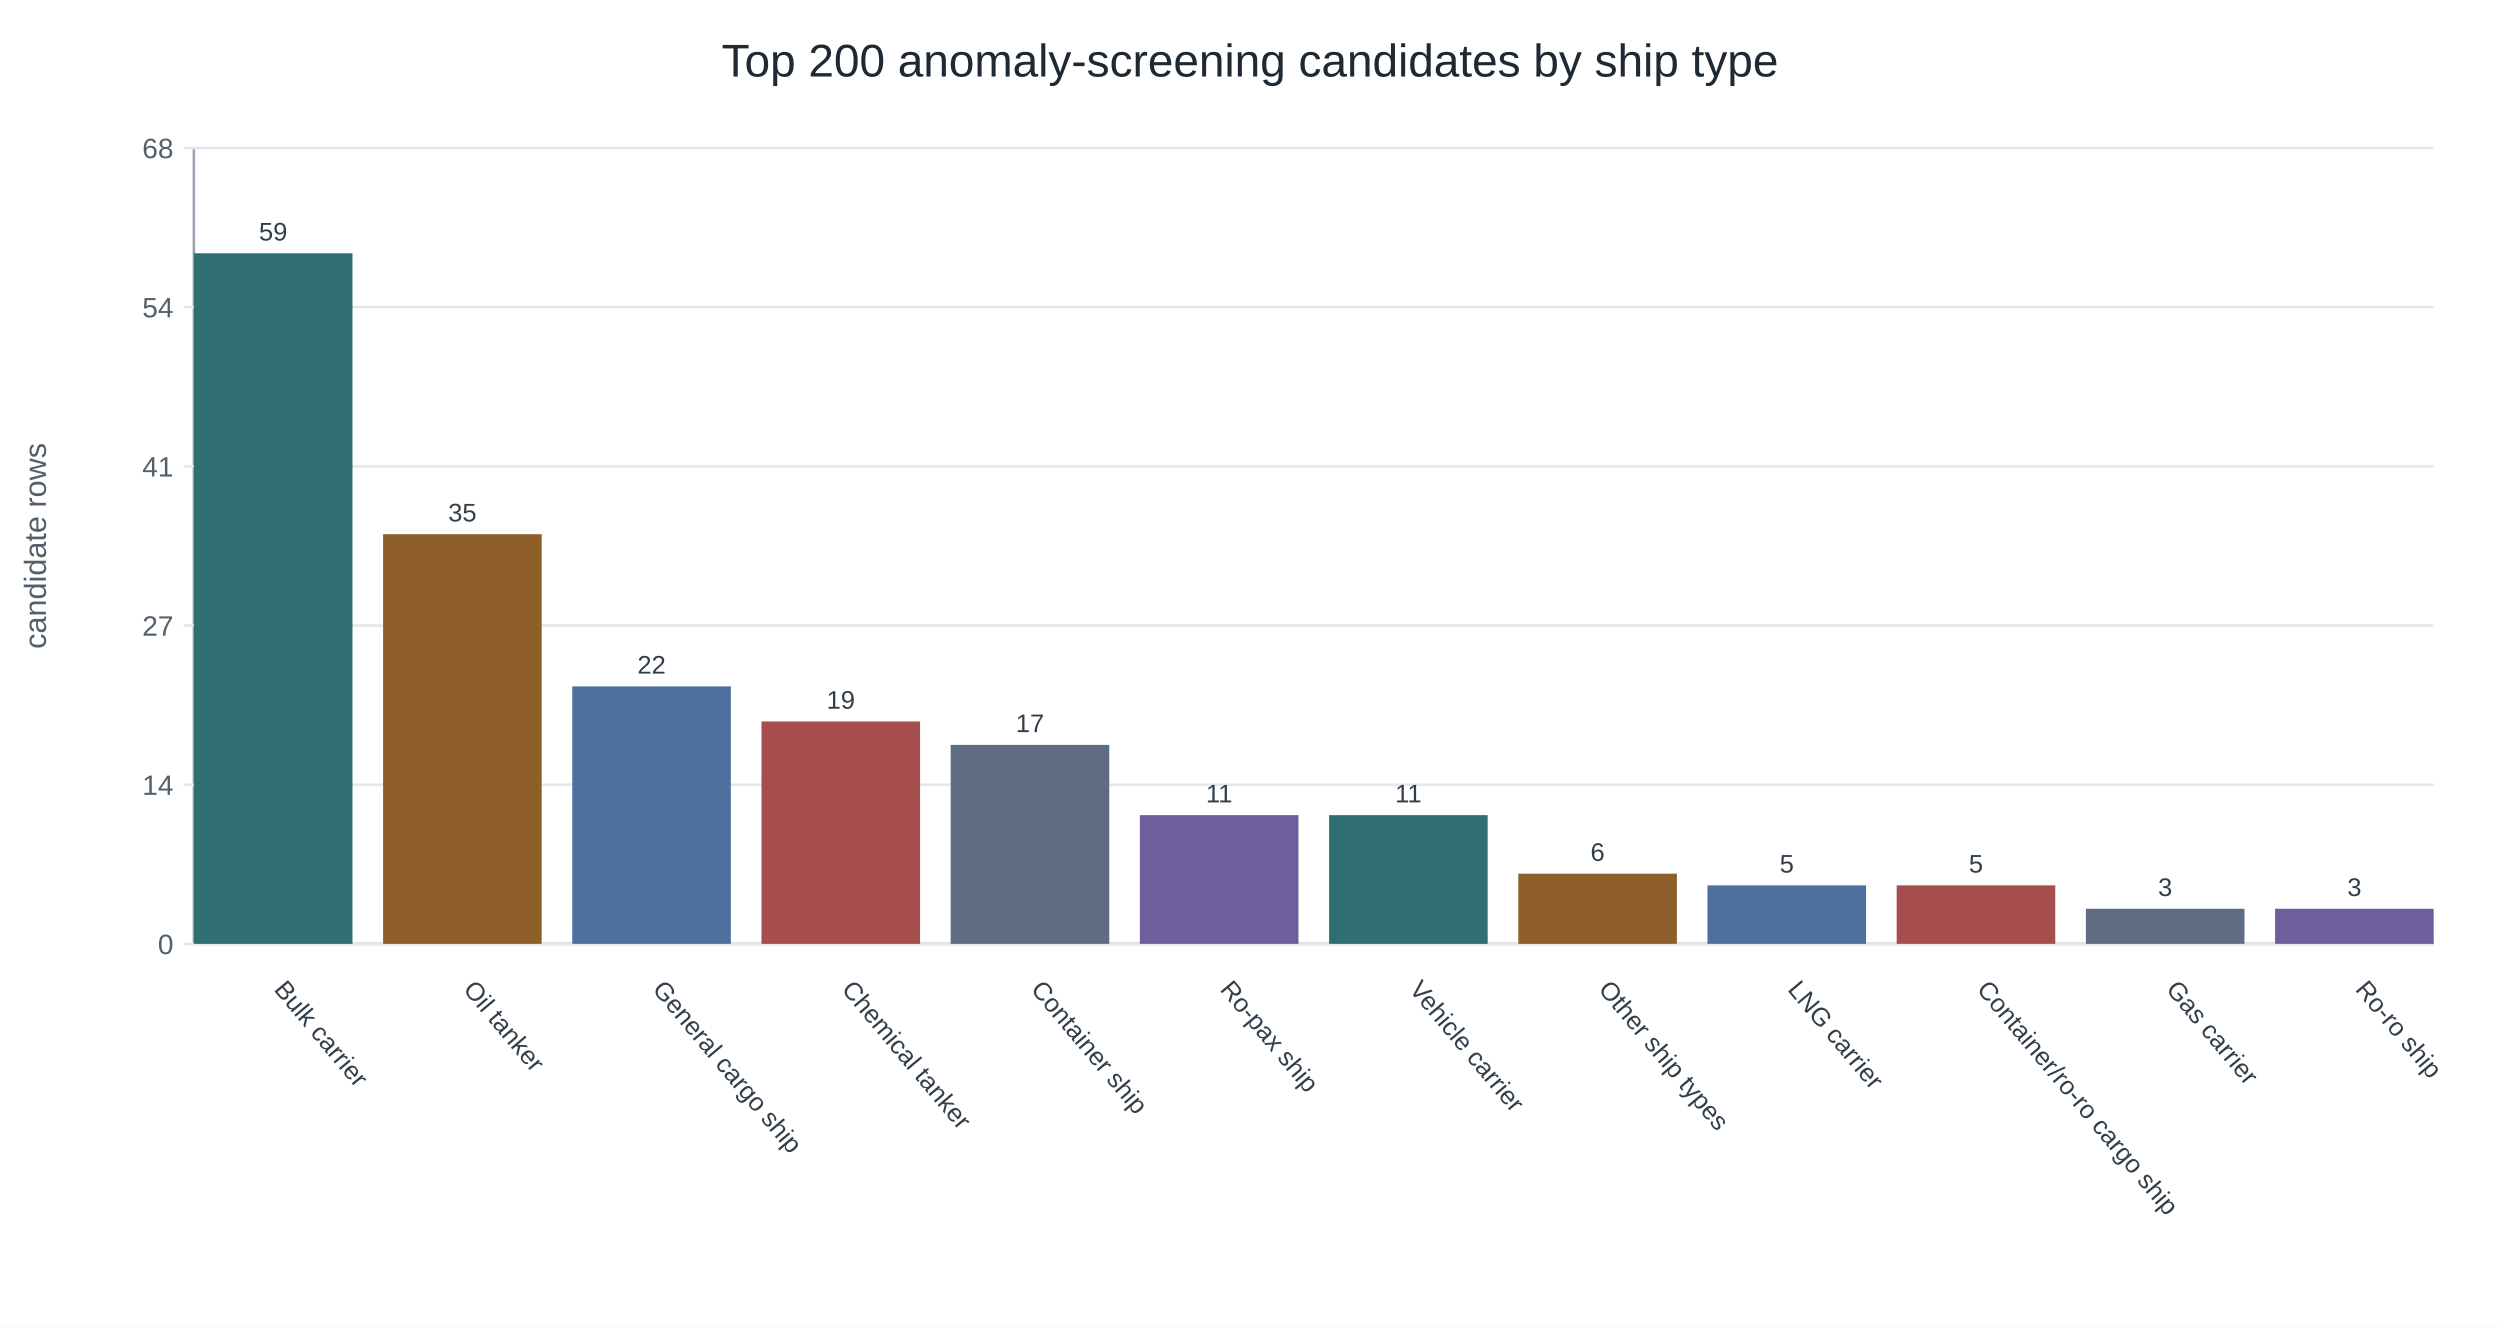
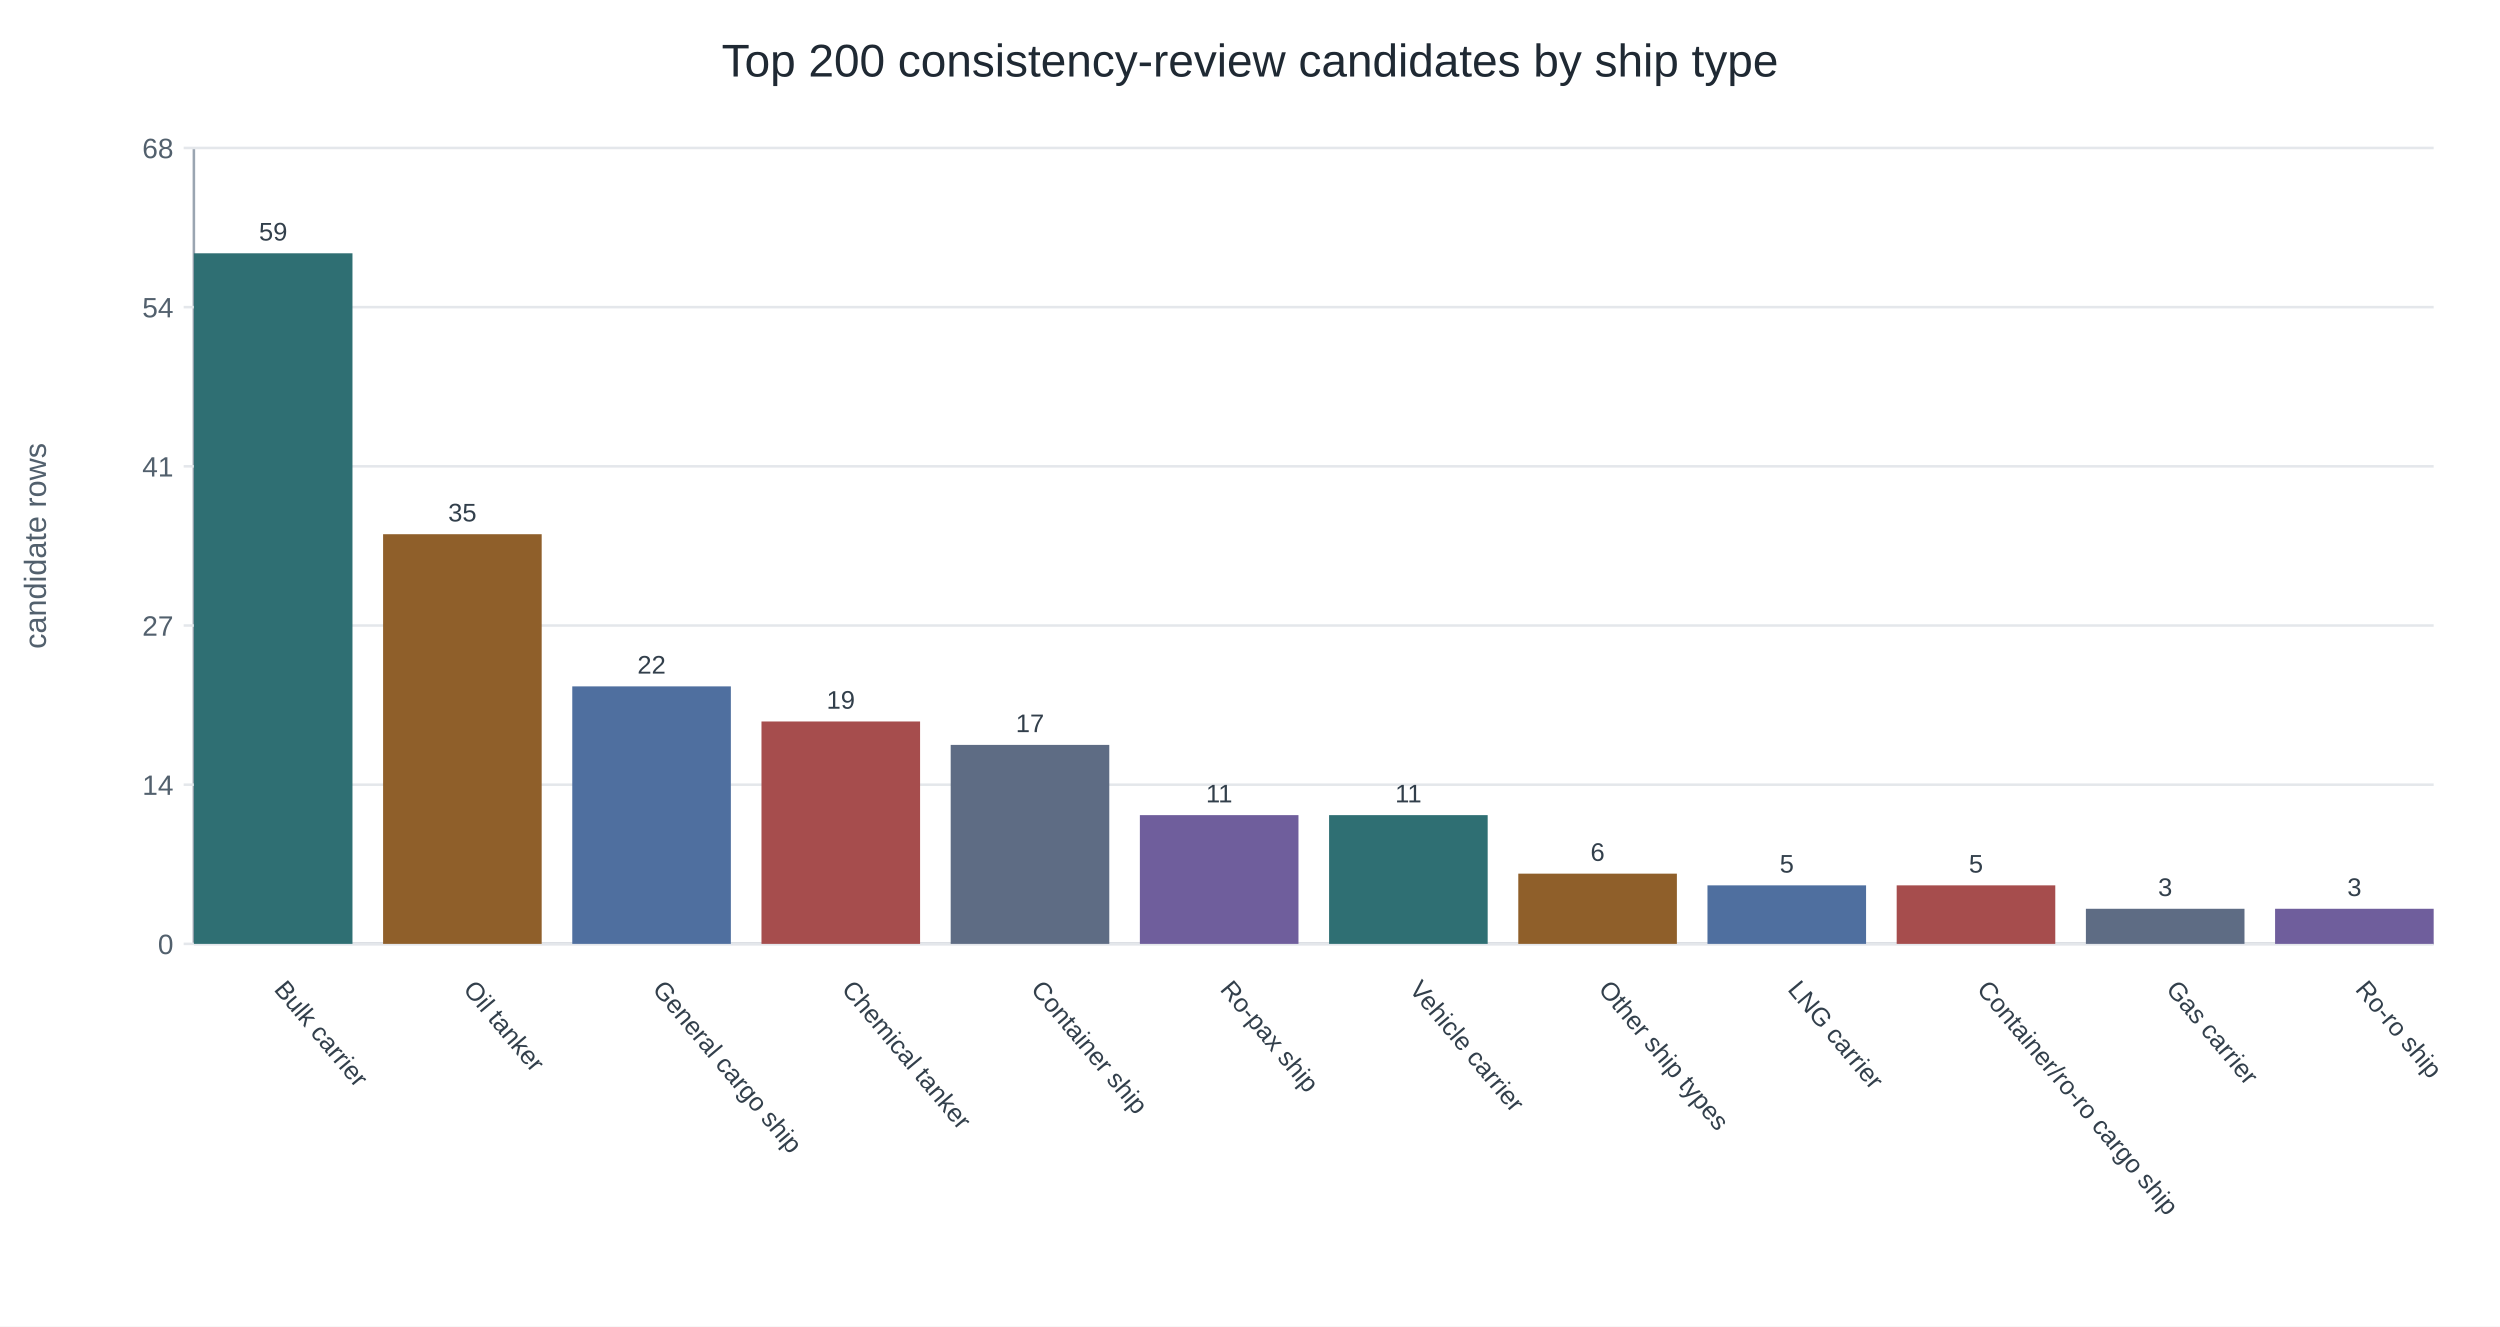
<svg xmlns="http://www.w3.org/2000/svg" width="980" height="520" viewBox="0 0 980 520">
  <rect width="100%" height="100%" fill="#ffffff" />
-   <text x="490.0" y="30" text-anchor="middle" font-family="Arial" font-size="18" fill="#1f2933">Top 200 anomaly-screening candidates by ship type</text>
+   <text x="490.0" y="30" text-anchor="middle" font-family="Arial" font-size="18" fill="#1f2933">Top 200 consistency-review candidates by ship type</text>
  <text x="18" y="214.0" transform="rotate(-90 18 214.0)" text-anchor="middle" font-family="Arial" font-size="12" fill="#52606d">candidate rows</text>
  <line x1="76" y1="370" x2="954" y2="370" stroke="#9aa5b1" stroke-width="1" />
  <line x1="76" y1="58" x2="76" y2="370" stroke="#9aa5b1" stroke-width="1" />
  <line x1="72" y1="370.00" x2="954" y2="370.00" stroke="#e4e7eb" stroke-width="1" />
  <text x="68" y="374.00" text-anchor="end" font-family="Arial" font-size="11" fill="#52606d">0</text>
  <line x1="72" y1="307.60" x2="954" y2="307.60" stroke="#e4e7eb" stroke-width="1" />
  <text x="68" y="311.60" text-anchor="end" font-family="Arial" font-size="11" fill="#52606d">14</text>
  <line x1="72" y1="245.20" x2="954" y2="245.20" stroke="#e4e7eb" stroke-width="1" />
  <text x="68" y="249.20" text-anchor="end" font-family="Arial" font-size="11" fill="#52606d">27</text>
  <line x1="72" y1="182.80" x2="954" y2="182.80" stroke="#e4e7eb" stroke-width="1" />
  <text x="68" y="186.80" text-anchor="end" font-family="Arial" font-size="11" fill="#52606d">41</text>
  <line x1="72" y1="120.40" x2="954" y2="120.40" stroke="#e4e7eb" stroke-width="1" />
  <text x="68" y="124.40" text-anchor="end" font-family="Arial" font-size="11" fill="#52606d">54</text>
  <line x1="72" y1="58.00" x2="954" y2="58.00" stroke="#e4e7eb" stroke-width="1" />
  <text x="68" y="62.00" text-anchor="end" font-family="Arial" font-size="11" fill="#52606d">68</text>
  <rect x="76.00" y="99.29" width="62.17" height="270.71" fill="#2f6f73" />
  <text x="107.08" y="94.29" text-anchor="middle" font-family="Arial" font-size="10" fill="#323f4b">59</text>
  <text x="107.08" y="388.00" transform="rotate(50 107.08 388.00)" text-anchor="start" font-family="Arial" font-size="10" fill="#323f4b">Bulk carrier</text>
  <rect x="150.17" y="209.41" width="62.17" height="160.59" fill="#8f5f2a" />
  <text x="181.25" y="204.41" text-anchor="middle" font-family="Arial" font-size="10" fill="#323f4b">35</text>
  <text x="181.25" y="388.00" transform="rotate(50 181.25 388.00)" text-anchor="start" font-family="Arial" font-size="10" fill="#323f4b">Oil tanker</text>
  <rect x="224.33" y="269.06" width="62.17" height="100.94" fill="#4f6f9f" />
  <text x="255.42" y="264.06" text-anchor="middle" font-family="Arial" font-size="10" fill="#323f4b">22</text>
  <text x="255.42" y="388.00" transform="rotate(50 255.42 388.00)" text-anchor="start" font-family="Arial" font-size="10" fill="#323f4b">General cargo ship</text>
  <rect x="298.50" y="282.82" width="62.17" height="87.18" fill="#a64d4d" />
  <text x="329.58" y="277.82" text-anchor="middle" font-family="Arial" font-size="10" fill="#323f4b">19</text>
  <text x="329.58" y="388.00" transform="rotate(50 329.58 388.00)" text-anchor="start" font-family="Arial" font-size="10" fill="#323f4b">Chemical tanker</text>
  <rect x="372.67" y="292.00" width="62.17" height="78.00" fill="#5e6c84" />
  <text x="403.75" y="287.00" text-anchor="middle" font-family="Arial" font-size="10" fill="#323f4b">17</text>
  <text x="403.75" y="388.00" transform="rotate(50 403.75 388.00)" text-anchor="start" font-family="Arial" font-size="10" fill="#323f4b">Container ship</text>
  <rect x="446.83" y="319.53" width="62.17" height="50.47" fill="#6f5e9c" />
  <text x="477.92" y="314.53" text-anchor="middle" font-family="Arial" font-size="10" fill="#323f4b">11</text>
  <text x="477.92" y="388.00" transform="rotate(50 477.92 388.00)" text-anchor="start" font-family="Arial" font-size="10" fill="#323f4b">Ro-pax ship</text>
  <rect x="521.00" y="319.53" width="62.17" height="50.47" fill="#2f6f73" />
  <text x="552.08" y="314.53" text-anchor="middle" font-family="Arial" font-size="10" fill="#323f4b">11</text>
  <text x="552.08" y="388.00" transform="rotate(50 552.08 388.00)" text-anchor="start" font-family="Arial" font-size="10" fill="#323f4b">Vehicle carrier</text>
  <rect x="595.17" y="342.47" width="62.17" height="27.53" fill="#8f5f2a" />
  <text x="626.25" y="337.47" text-anchor="middle" font-family="Arial" font-size="10" fill="#323f4b">6</text>
  <text x="626.25" y="388.00" transform="rotate(50 626.25 388.00)" text-anchor="start" font-family="Arial" font-size="10" fill="#323f4b">Other ship types</text>
  <rect x="669.33" y="347.06" width="62.17" height="22.94" fill="#4f6f9f" />
  <text x="700.42" y="342.06" text-anchor="middle" font-family="Arial" font-size="10" fill="#323f4b">5</text>
  <text x="700.42" y="388.00" transform="rotate(50 700.42 388.00)" text-anchor="start" font-family="Arial" font-size="10" fill="#323f4b">LNG carrier</text>
  <rect x="743.50" y="347.06" width="62.17" height="22.94" fill="#a64d4d" />
  <text x="774.58" y="342.06" text-anchor="middle" font-family="Arial" font-size="10" fill="#323f4b">5</text>
  <text x="774.58" y="388.00" transform="rotate(50 774.58 388.00)" text-anchor="start" font-family="Arial" font-size="10" fill="#323f4b">Container/ro-ro cargo ship</text>
  <rect x="817.67" y="356.24" width="62.17" height="13.76" fill="#5e6c84" />
  <text x="848.75" y="351.24" text-anchor="middle" font-family="Arial" font-size="10" fill="#323f4b">3</text>
  <text x="848.75" y="388.00" transform="rotate(50 848.75 388.00)" text-anchor="start" font-family="Arial" font-size="10" fill="#323f4b">Gas carrier</text>
  <rect x="891.83" y="356.24" width="62.17" height="13.76" fill="#6f5e9c" />
  <text x="922.92" y="351.24" text-anchor="middle" font-family="Arial" font-size="10" fill="#323f4b">3</text>
  <text x="922.92" y="388.00" transform="rotate(50 922.92 388.00)" text-anchor="start" font-family="Arial" font-size="10" fill="#323f4b">Ro-ro ship</text>
</svg>
